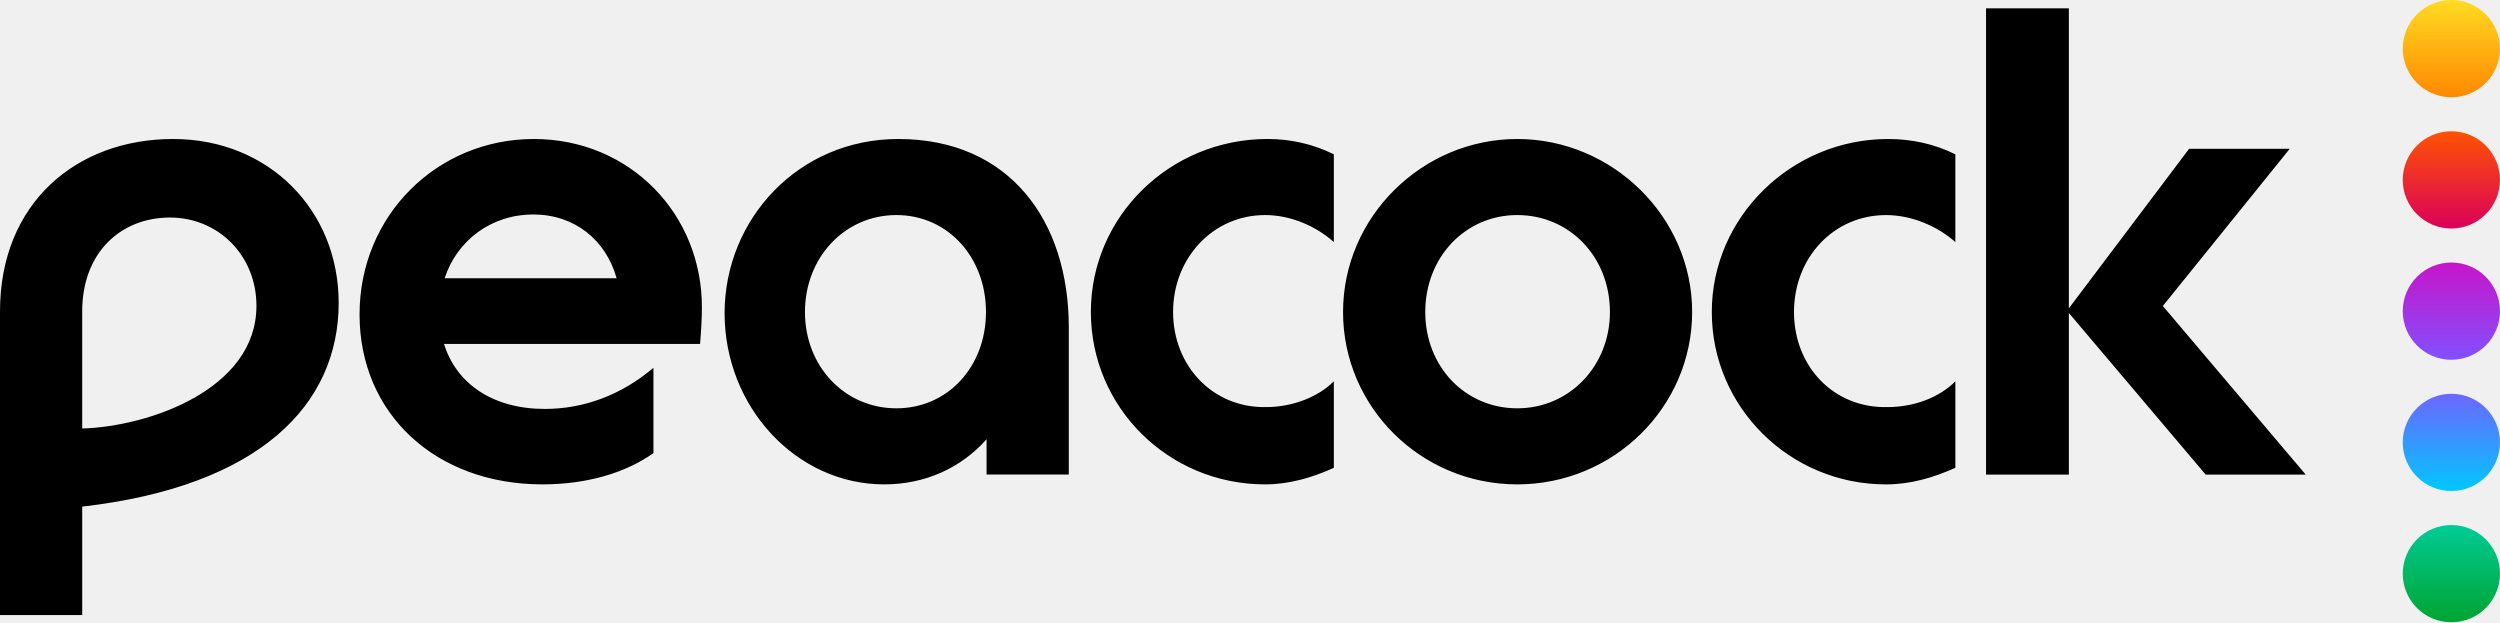
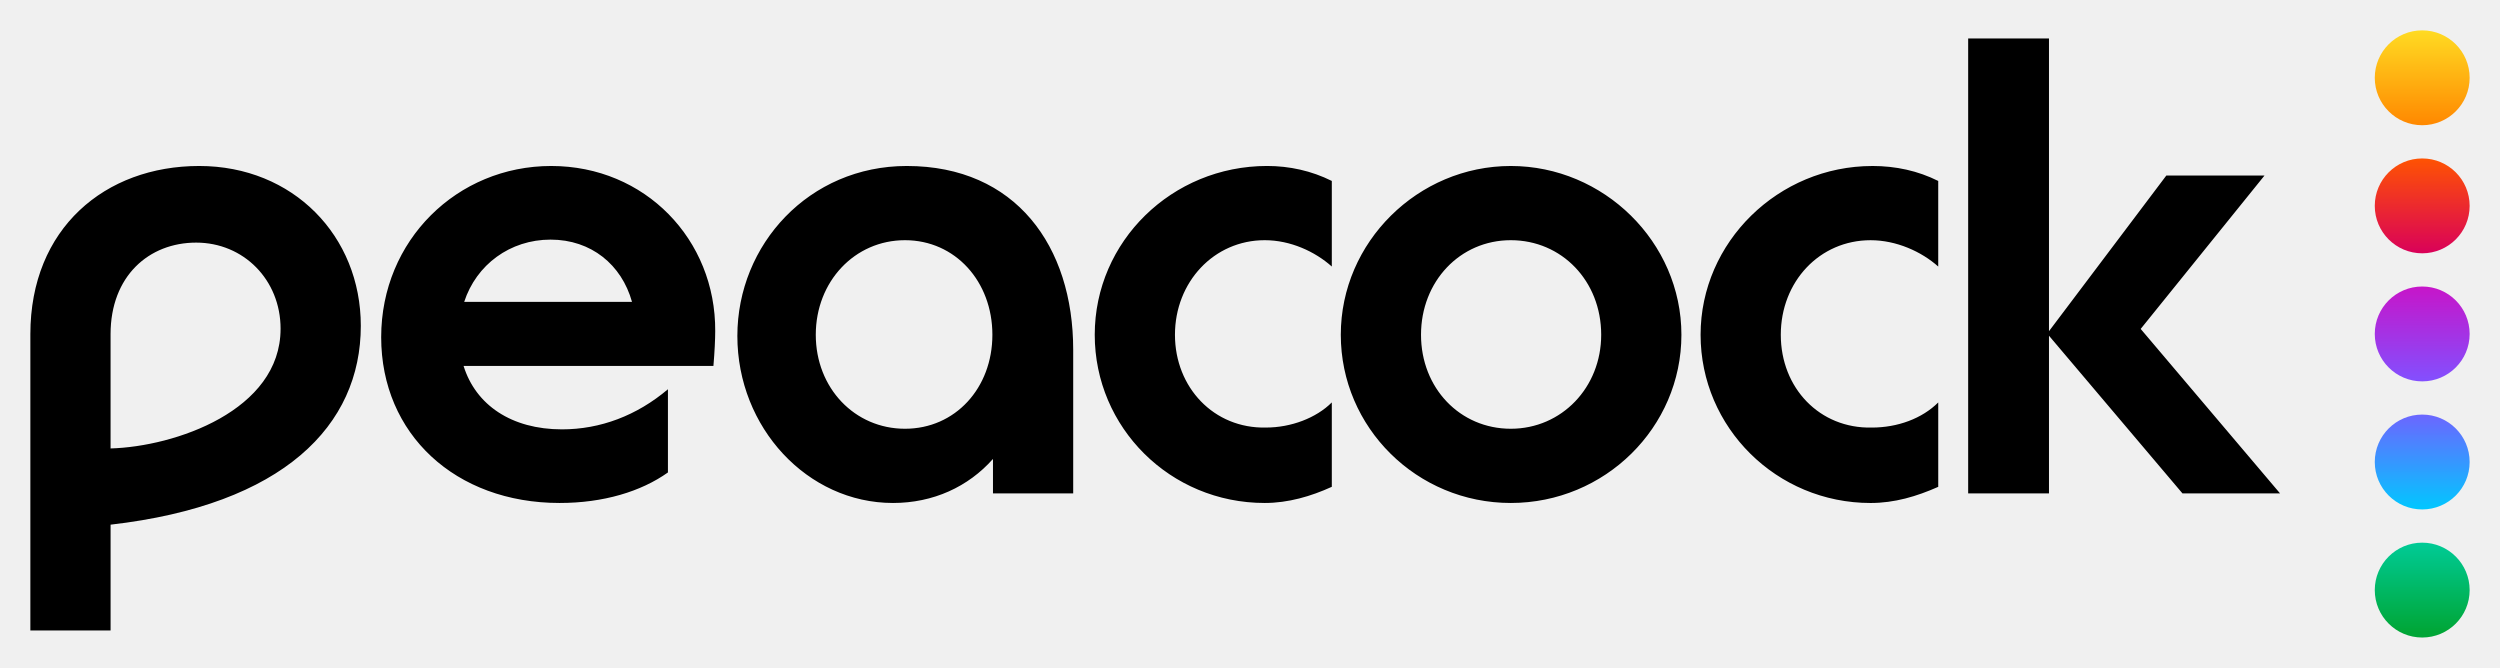
- <svg xmlns="http://www.w3.org/2000/svg" fill="none" aria-hidden="true" data-testid="peacock-wob-logo" viewBox="0 0 1607 400">
+ <svg xmlns="http://www.w3.org/2000/svg" viewBox="-20 -20 1646.99 440" fill="none" aria-hidden="true" data-testid="peacock-wob-logo">
  <g clip-path="url(#a)">
    <path fill="url(#b)" d="M1606.99 31.25c0 17.26-13.99 31.25-31.25 31.25s-31.25-13.99-31.25-31.25S1558.48 0 1575.74 0s31.25 13.99 31.25 31.25m-31.25 53.13c-17.26 0-31.25 13.99-31.25 31.25s13.99 31.25 31.25 31.25 31.25-13.99 31.25-31.25-13.99-31.25-31.25-31.25m0 84.37c-17.26 0-31.25 13.99-31.25 31.25s13.99 31.25 31.25 31.25 31.25-13.99 31.25-31.25-13.99-31.25-31.25-31.25m0 84.37c-17.26 0-31.25 13.99-31.25 31.25s13.99 31.25 31.25 31.25 31.25-13.99 31.25-31.25-13.99-31.25-31.25-31.25m0 84.38c-17.26 0-31.25 13.99-31.25 31.25s13.99 31.25 31.25 31.25 31.25-13.99 31.25-31.25-13.99-31.25-31.25-31.25" />
    <path fill="#000" d="M1213.52 89.35c15.38 0 29.97 3.16 43.38 9.86V155.6c-11.04-9.86-27.61-17.35-44.57-17.35-33.52 0-59.15 27.21-59.15 62.31s25.63 61.91 59.95 61.12c16.96 0 33.12-5.92 43.78-16.56v55.6c-14.2 6.31-28.79 10.65-44.57 10.65-61.92 0-112-49.69-112-110.81s51.27-111.2 113.19-111.2zM217.7 194.64c0 65.68-50.87 117.91-164.85 131.01v69.71H0v-195.2c0-69.8 49.3-110.81 111.22-110.81S217.7 135.49 217.7 194.64m-52.85 1.97c0-32.34-24.45-56.78-55.61-56.78s-56.4 22.08-56.4 60.33v75.28c42.33-1.2 112-24.91 112-78.83zm536.36 3.94c0 61.12 49.69 110.81 112 110.81 15.38 0 30.37-4.34 44.18-10.65v-55.6c-10.25 10.25-26.82 16.56-43.38 16.56-34.31.79-59.95-26.42-59.95-61.12s25.63-62.31 59.15-62.31c16.96 0 33.13 7.49 44.18 17.35V99.2c-13.41-6.7-28-9.86-42.6-9.86-62.71 0-113.58 49.69-113.58 111.2zm780.88 104.5-91.82-108.36 81.57-101.04h-64.68l-77.3 102.54V5.36h-53.24V305.06h53.24V201.17l87.95 103.89h64.28zm-795.07-94.64v94.64h-52.85v-22.7c-16.27 18.33-39.33 29.01-65.86 29.01-56.4 0-102.54-49.69-102.54-110.02S513.09 89.35 577.38 89.35c71.78 0 109.64 52.84 109.64 121.06m-53.24-9.86c0-35.1-24.45-62.31-57.58-62.31s-58.77 27.21-58.77 62.31 25.64 61.91 58.77 61.91 57.58-26.82 57.58-61.91m453.93 0c0 61.12-50.48 110.81-112.4 110.81s-112-49.69-112-110.81 50.87-111.2 112-111.2 112.4 50.08 112.4 111.2m-52.85 0c0-35.49-26.03-62.31-59.55-62.31s-59.15 27.21-59.15 62.31 25.63 61.91 59.15 61.91 59.55-27.21 59.55-61.91m-583.68-2.36c0 5.13-.4 13.8-1.18 22.87H285.4c7.99 25.74 31.55 41.8 64.83 41.8 25.24 0 49.3-9.07 69.8-26.42v54.81c-17.75 12.62-42.59 20.11-71.38 20.11-68.62 0-117.53-45.35-117.53-109.23s50.09-112.78 112-112.78S451.58 137.85 451.18 198.19M285.8 178.87h110.56c-6.82-24.48-26.88-41.01-53.63-41.01s-48.96 16.56-56.92 41.01z" />
  </g>
  <defs>
    <linearGradient id="b" x1="1575.74" x2="1575.74" y1="-.83" y2="400.19" gradientUnits="userSpaceOnUse">
      <stop stop-color="#ffdc23" />
      <stop offset=".16" stop-color="#ff8700" />
      <stop offset=".21" stop-color="#ff5401" />
      <stop offset=".37" stop-color="#d9005a" />
      <stop offset=".42" stop-color="#c814c8" />
      <stop offset=".58" stop-color="#8250ff" />
      <stop offset=".63" stop-color="#6e64ff" />
      <stop offset=".79" stop-color="#00c8ff" />
      <stop offset=".84" stop-color="#0c9" />
      <stop offset=".99" stop-color="#00a637" />
    </linearGradient>
    <clipPath id="a">
      <path fill="#fff" d="M0 0h1606.99v400H0z" />
    </clipPath>
  </defs>
</svg>
